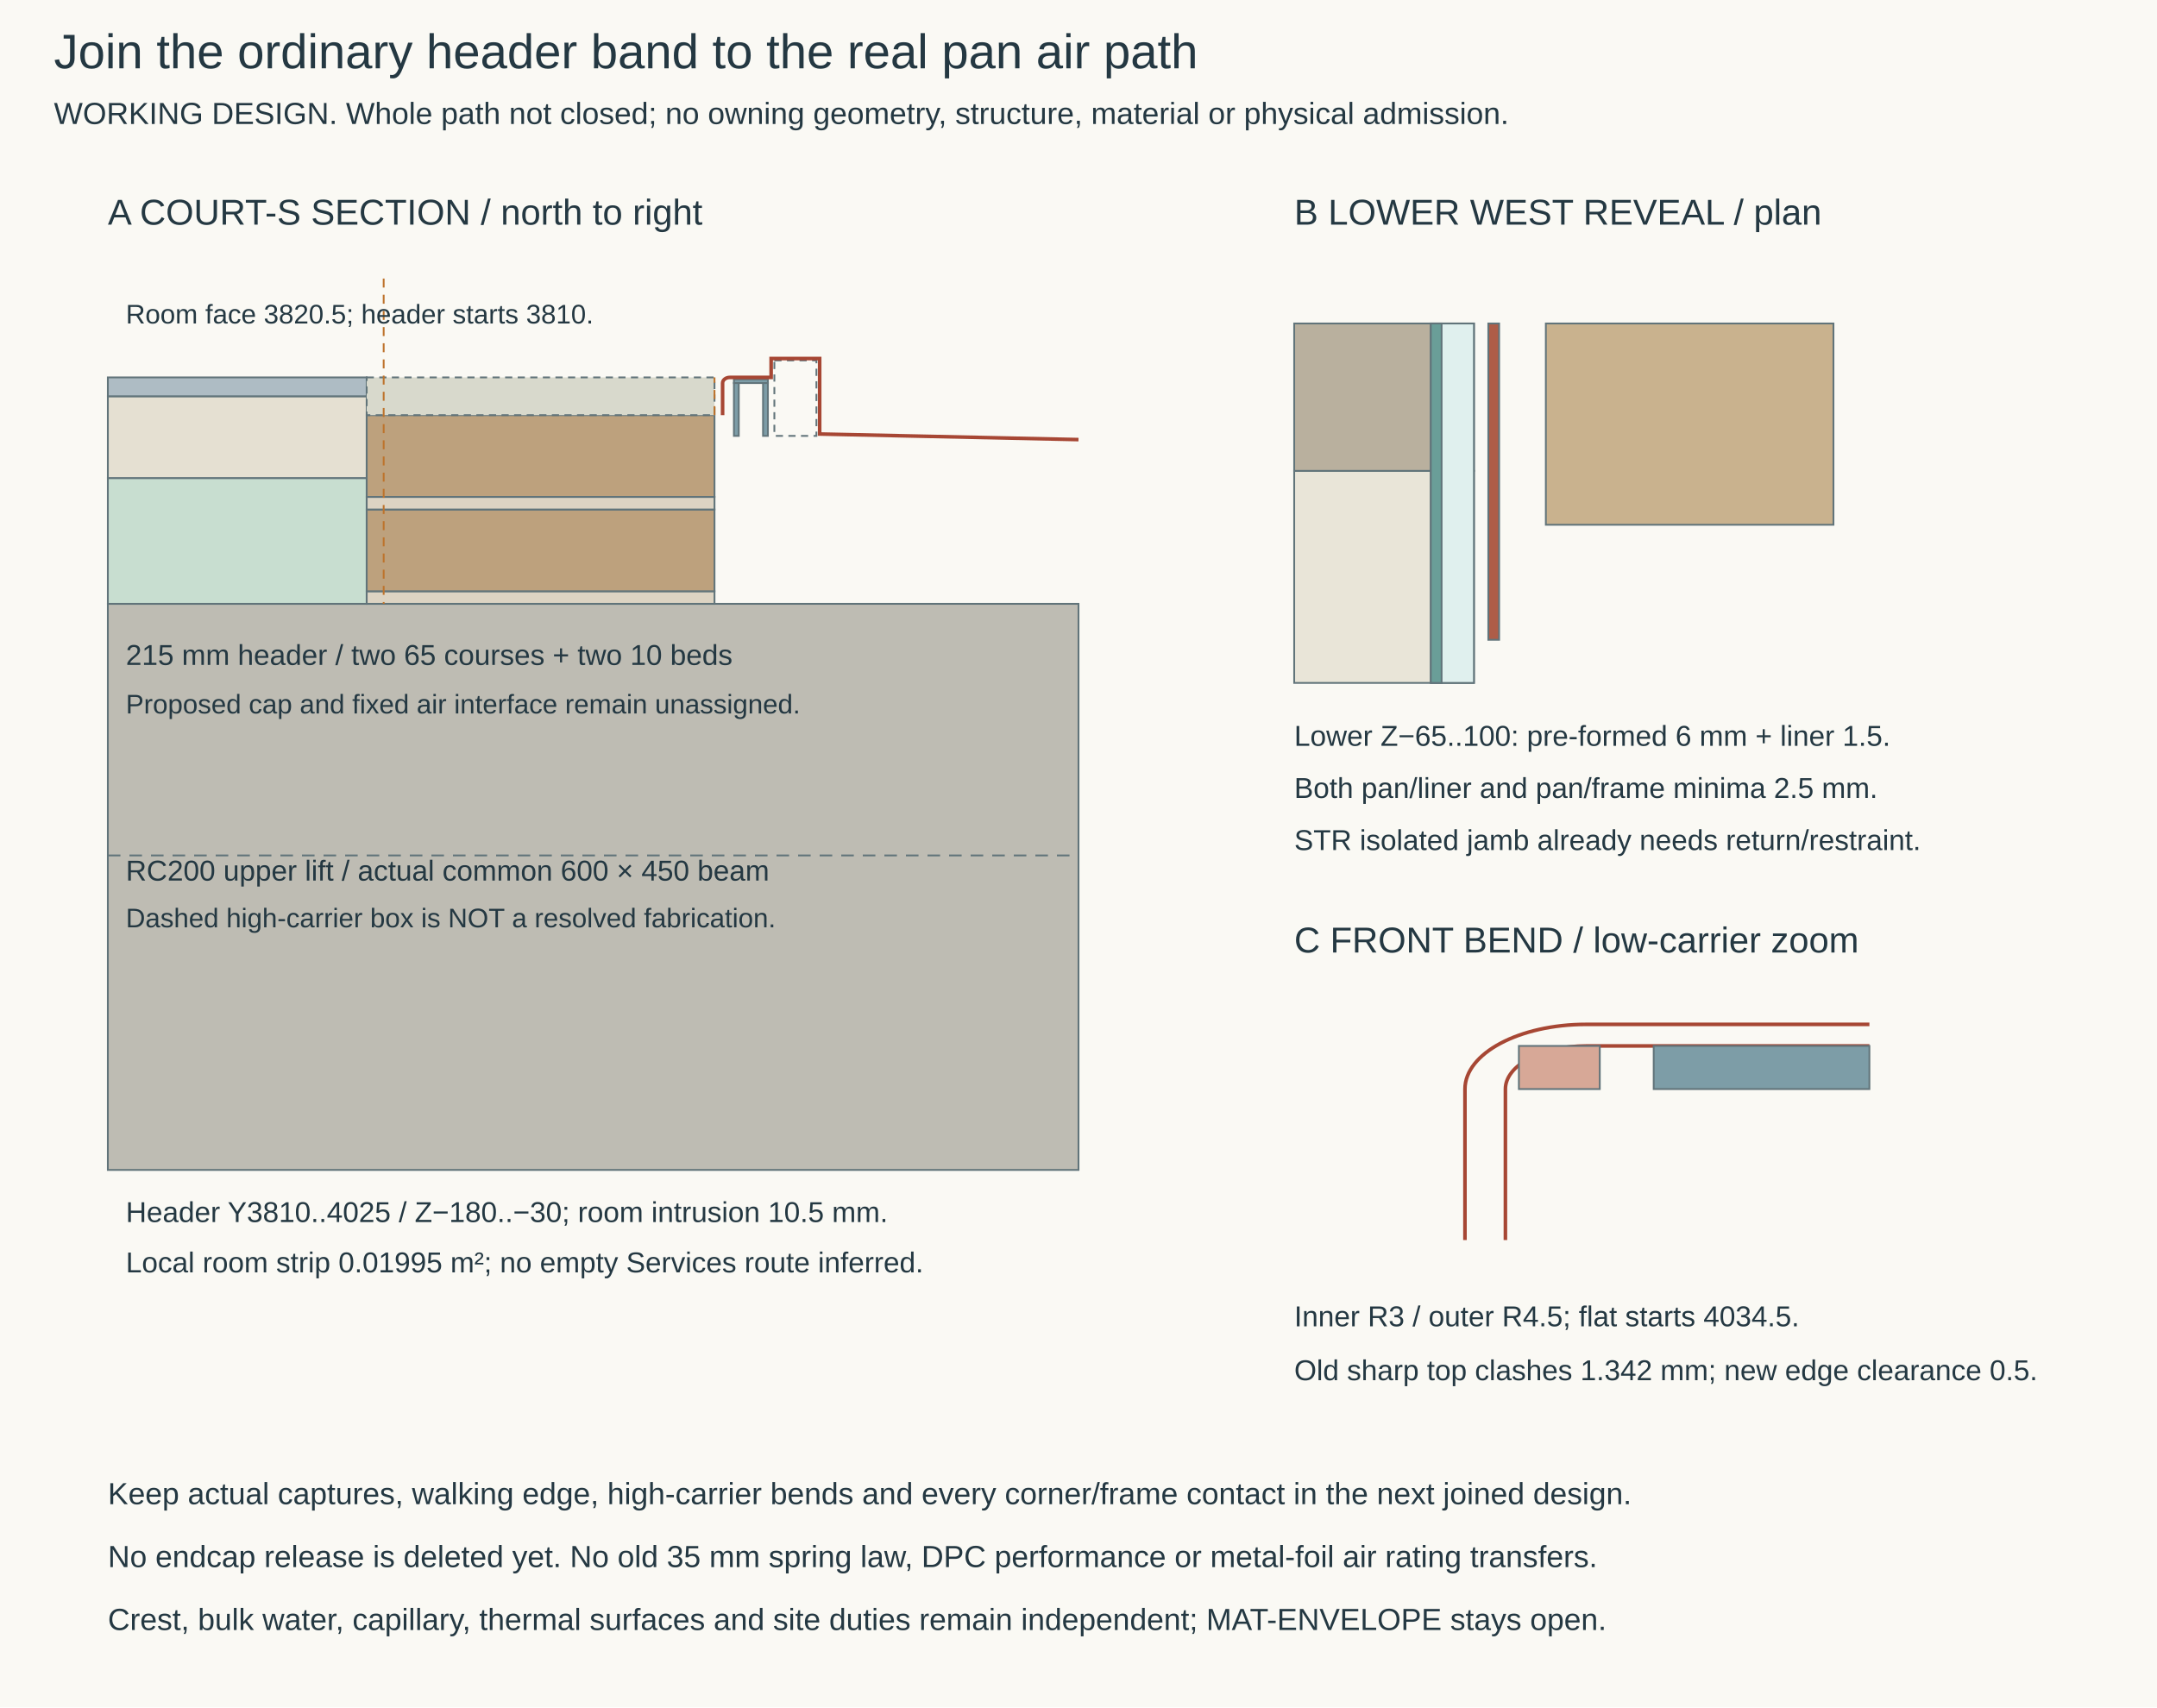
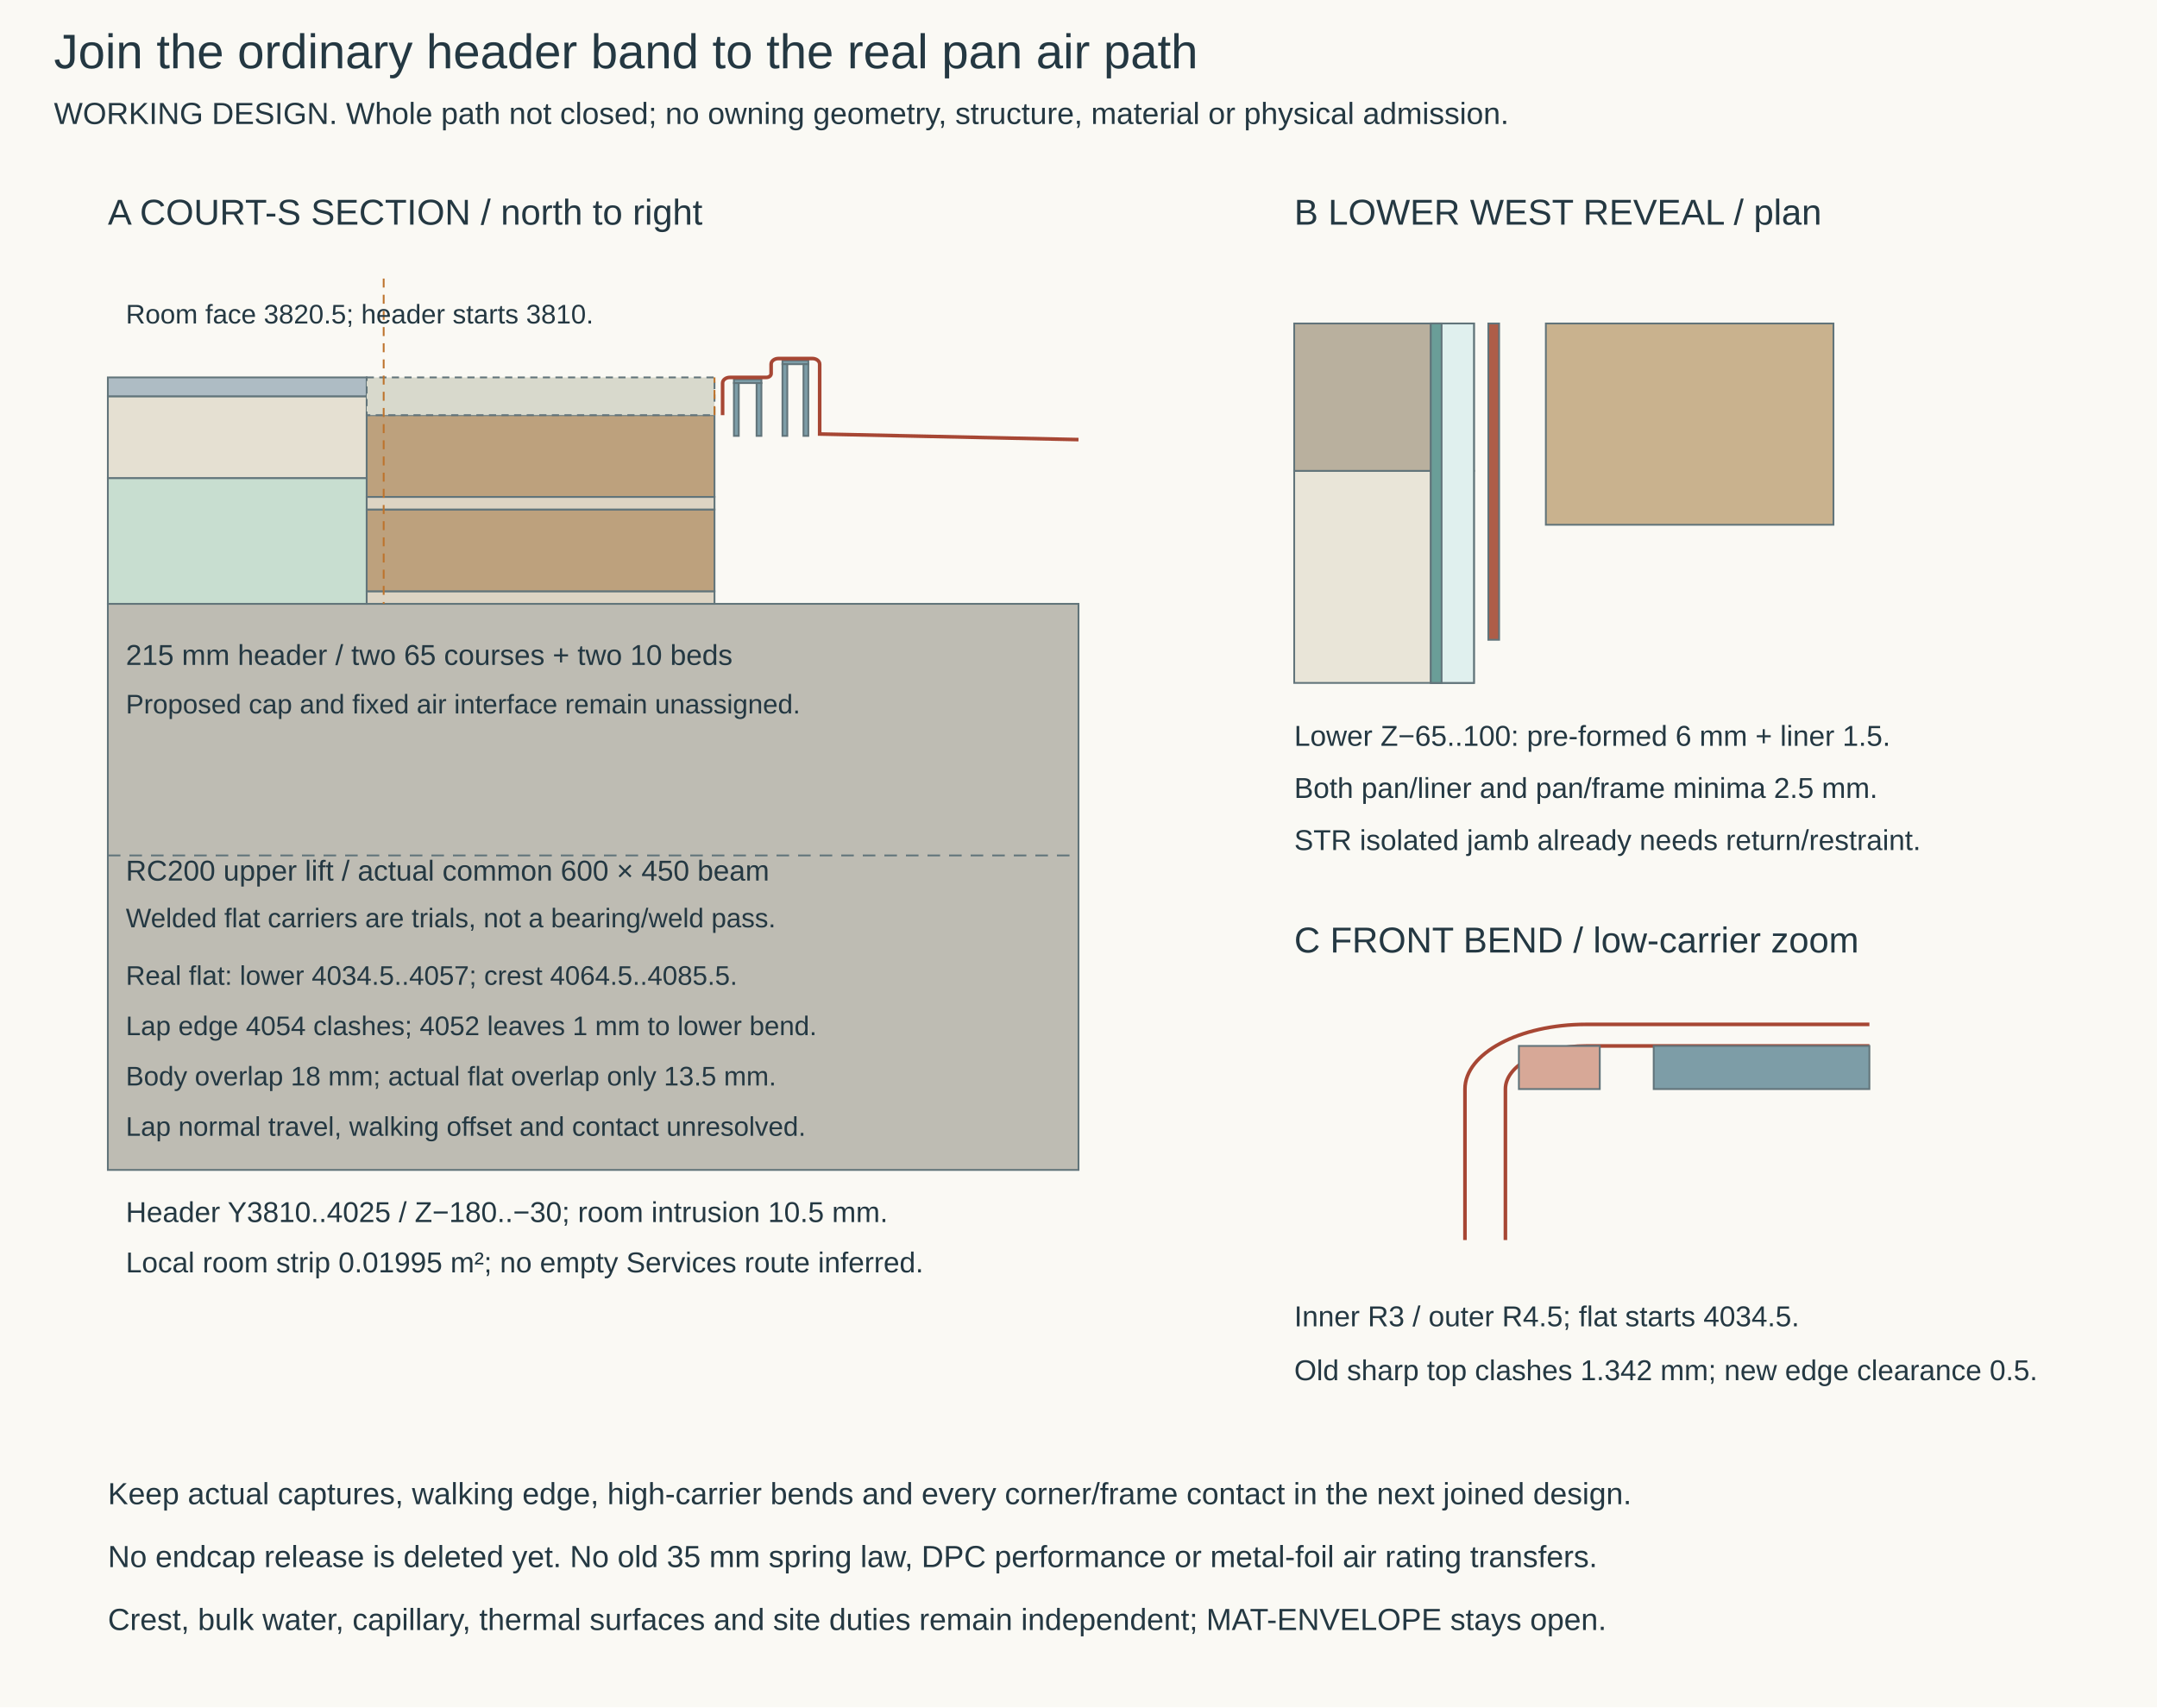
<svg xmlns="http://www.w3.org/2000/svg" width="1200" height="950" viewBox="0 0 1200 950">
  <rect width="1200" height="950" fill="#faf9f4" />
  <g font-family="Arial" fill="#243842">
    <text x="30" y="38" font-size="27">Join the ordinary header band to the real pan air path</text>
    <text x="30" y="69" font-size="17">WORKING DESIGN. Whole path not closed; no owning geometry, structure, material or physical admission.</text>
    <text x="60" y="125" font-size="20">A  COURT-S SECTION / north to right</text>
    <rect x="60.0" y="336.0" width="540.0" height="315.0" fill="#bebcb3" stroke="#61747a" />
    <path d="M60.0 476.0H600.0" stroke="#61747a" stroke-dasharray="7 5" />
    <rect x="60.0" y="266.0" width="144.0" height="70.0" fill="#c8ded0" stroke="#61747a" />
    <rect x="60.0" y="220.5" width="144.0" height="45.5" fill="#e5e0d2" stroke="#61747a" />
    <rect x="60.0" y="210.0" width="144.0" height="10.5" fill="#aebcc4" stroke="#61747a" />
    <rect x="204.0" y="329.0" width="193.5" height="7.0" fill="#ddd4c3" stroke="#61747a" />
    <rect x="204.0" y="283.5" width="193.5" height="45.5" fill="#bda17d" stroke="#61747a" />
    <rect x="204.0" y="276.5" width="193.5" height="7.0" fill="#ddd4c3" stroke="#61747a" />
    <rect x="204.0" y="231.0" width="193.5" height="45.5" fill="#bda17d" stroke="#61747a" />
    <rect x="204.0" y="210.0" width="193.5" height="21.0" fill="#d8d9cc" stroke="#61747a" stroke-dasharray="4 3" />
-     <rect x="408.3" y="211.05" width="18.9" height="2.1" fill="#7d9da7" stroke="#61747a" />
+     <rect x="408.3" y="211.05" width="15.3" height="2.1" fill="#7d9da7" stroke="#61747a" />
    <rect x="408.3" y="213.15" width="2.7" height="29.4" fill="#7d9da7" stroke="#61747a" />
-     <rect x="424.5" y="213.15" width="2.7" height="29.4" fill="#7d9da7" stroke="#61747a" />
-     <rect x="430.8" y="200.55" width="23.4" height="42.0" fill="none" stroke="#61747a" stroke-dasharray="4 3" />
-     <path d="M402.0 231.0L402.0 213.15A4.05 3.15 0 0 1 406.05 210.0L429.0 210.0L429.0 199.5L456.0 199.5L456.0 241.5L600.0 244.611" fill="none" stroke="#a74734" stroke-width="2" />
+     <rect x="420.9" y="213.15" width="2.7" height="29.4" fill="#7d9da7" stroke="#61747a" />
+     <rect x="435.3" y="200.55" width="14.4" height="2.1" fill="#7d9da7" stroke="#61747a" />
+     <rect x="435.3" y="202.65" width="2.7" height="39.9" fill="#7d9da7" stroke="#61747a" />
+     <rect x="447.0" y="202.65" width="2.7" height="39.9" fill="#7d9da7" stroke="#61747a" />
+     <path d="M402.0 231.0L402.0 213.15A4.05 3.15 0 0 1 406.05 210.0L426.3 210.0A2.7 2.1 0 0 0 429.0 207.9L429.0 202.65A4.05 3.15 0 0 1 433.05 199.5L451.95 199.5A4.05 3.15 0 0 1 456.0 202.65L456.0 241.5L600.0 244.611" fill="none" stroke="#a74734" stroke-width="2" />
    <path d="M213.45 155V336.0 M397.5 231.0V210.0" fill="none" stroke="#bd732c" stroke-dasharray="5 4" />
    <text x="70" y="180" font-size="15">Room face 3820.5; header starts 3810.</text>
    <text x="70" y="370" font-size="16">215 mm header / two 65 courses + two 10 beds</text>
    <text x="70" y="397" font-size="15">Proposed cap and fixed air interface remain unassigned.</text>
    <text x="70" y="490" font-size="16">RC200 upper lift / actual common 600 × 450 beam</text>
-     <text x="70" y="516" font-size="15">Dashed high-carrier box is NOT a resolved fabrication.</text>
+     <text x="70" y="516" font-size="15">Welded flat carriers are trials, not a bearing/weld pass.</text>
+     <text x="70" y="548" font-size="15">Real flat: lower 4034.5..4057; crest 4064.5..4085.5.</text>
+     <text x="70" y="576" font-size="15">Lap edge 4054 clashes; 4052 leaves 1 mm to lower bend.</text>
+     <text x="70" y="604" font-size="15">Body overlap 18 mm; actual flat overlap only 13.5 mm.</text>
+     <text x="70" y="632" font-size="15">Lap normal travel, walking offset and contact unresolved.</text>
    <text x="70" y="680" font-size="16">Header Y3810..4025 / Z−180..−30; room intrusion 10.5 mm.</text>
    <text x="70" y="708" font-size="16">Local room strip 0.01995 m²; no empty Services route inferred.</text>
    <text x="720" y="125" font-size="20">B  LOWER WEST REVEAL / plan</text>
    <rect x="720" y="262.0" width="100" height="118.0" fill="#e9e5d8" stroke="#61747a" />
    <rect x="720" y="180.0" width="100" height="82.0" fill="#b9b09e" stroke="#61747a" />
    <rect x="796" y="180.0" width="24" height="200.0" fill="#e0f0ee" stroke="#61747a" />
    <rect x="796" y="180.0" width="6.0" height="200.0" fill="#6a9e98" stroke="#61747a" />
    <rect x="860" y="180.0" width="160" height="112.0" fill="#c9b28e" stroke="#61747a" />
    <rect x="828" y="180.0" width="6.0" height="176.0" fill="#ae5d48" stroke="#61747a" />
    <text x="720" y="415" font-size="16">Lower Z−65..100: pre-formed 6 mm + liner 1.5.</text>
    <text x="720" y="444" font-size="16">Both pan/liner and pan/frame minima 2.5 mm.</text>
    <text x="720" y="473" font-size="16">STR isolated jamb already needs return/restraint.</text>
    <text x="720" y="530" font-size="20">C  FRONT BEND / low-carrier zoom</text>
    <path d="M815 690V606.0A67.5 36 0 0 1 882.5 570H1040 M837.5 690V606.0A45 24 0 0 1 882.5 582.0H1040" fill="none" stroke="#a74734" stroke-width="2" />
    <rect x="845" y="582.0" width="45" height="24" fill="#d7a897" stroke="#61747a" />
    <rect x="920" y="582.0" width="120" height="24" fill="#7d9da7" stroke="#61747a" />
    <text x="720" y="738" font-size="16">Inner R3 / outer R4.5; flat starts 4034.5.</text>
    <text x="720" y="768" font-size="16">Old sharp top clashes 1.342 mm; new edge clearance 0.5.</text>
    <text x="60" y="837" font-size="17">Keep actual captures, walking edge, high-carrier bends and every corner/frame contact in the next joined design.</text>
    <text x="60" y="872" font-size="17">No endcap release is deleted yet. No old 35 mm spring law, DPC performance or metal-foil air rating transfers.</text>
    <text x="60" y="907" font-size="17">Crest, bulk water, capillary, thermal surfaces and site duties remain independent; MAT-ENVELOPE stays open.</text>
  </g>
</svg>
